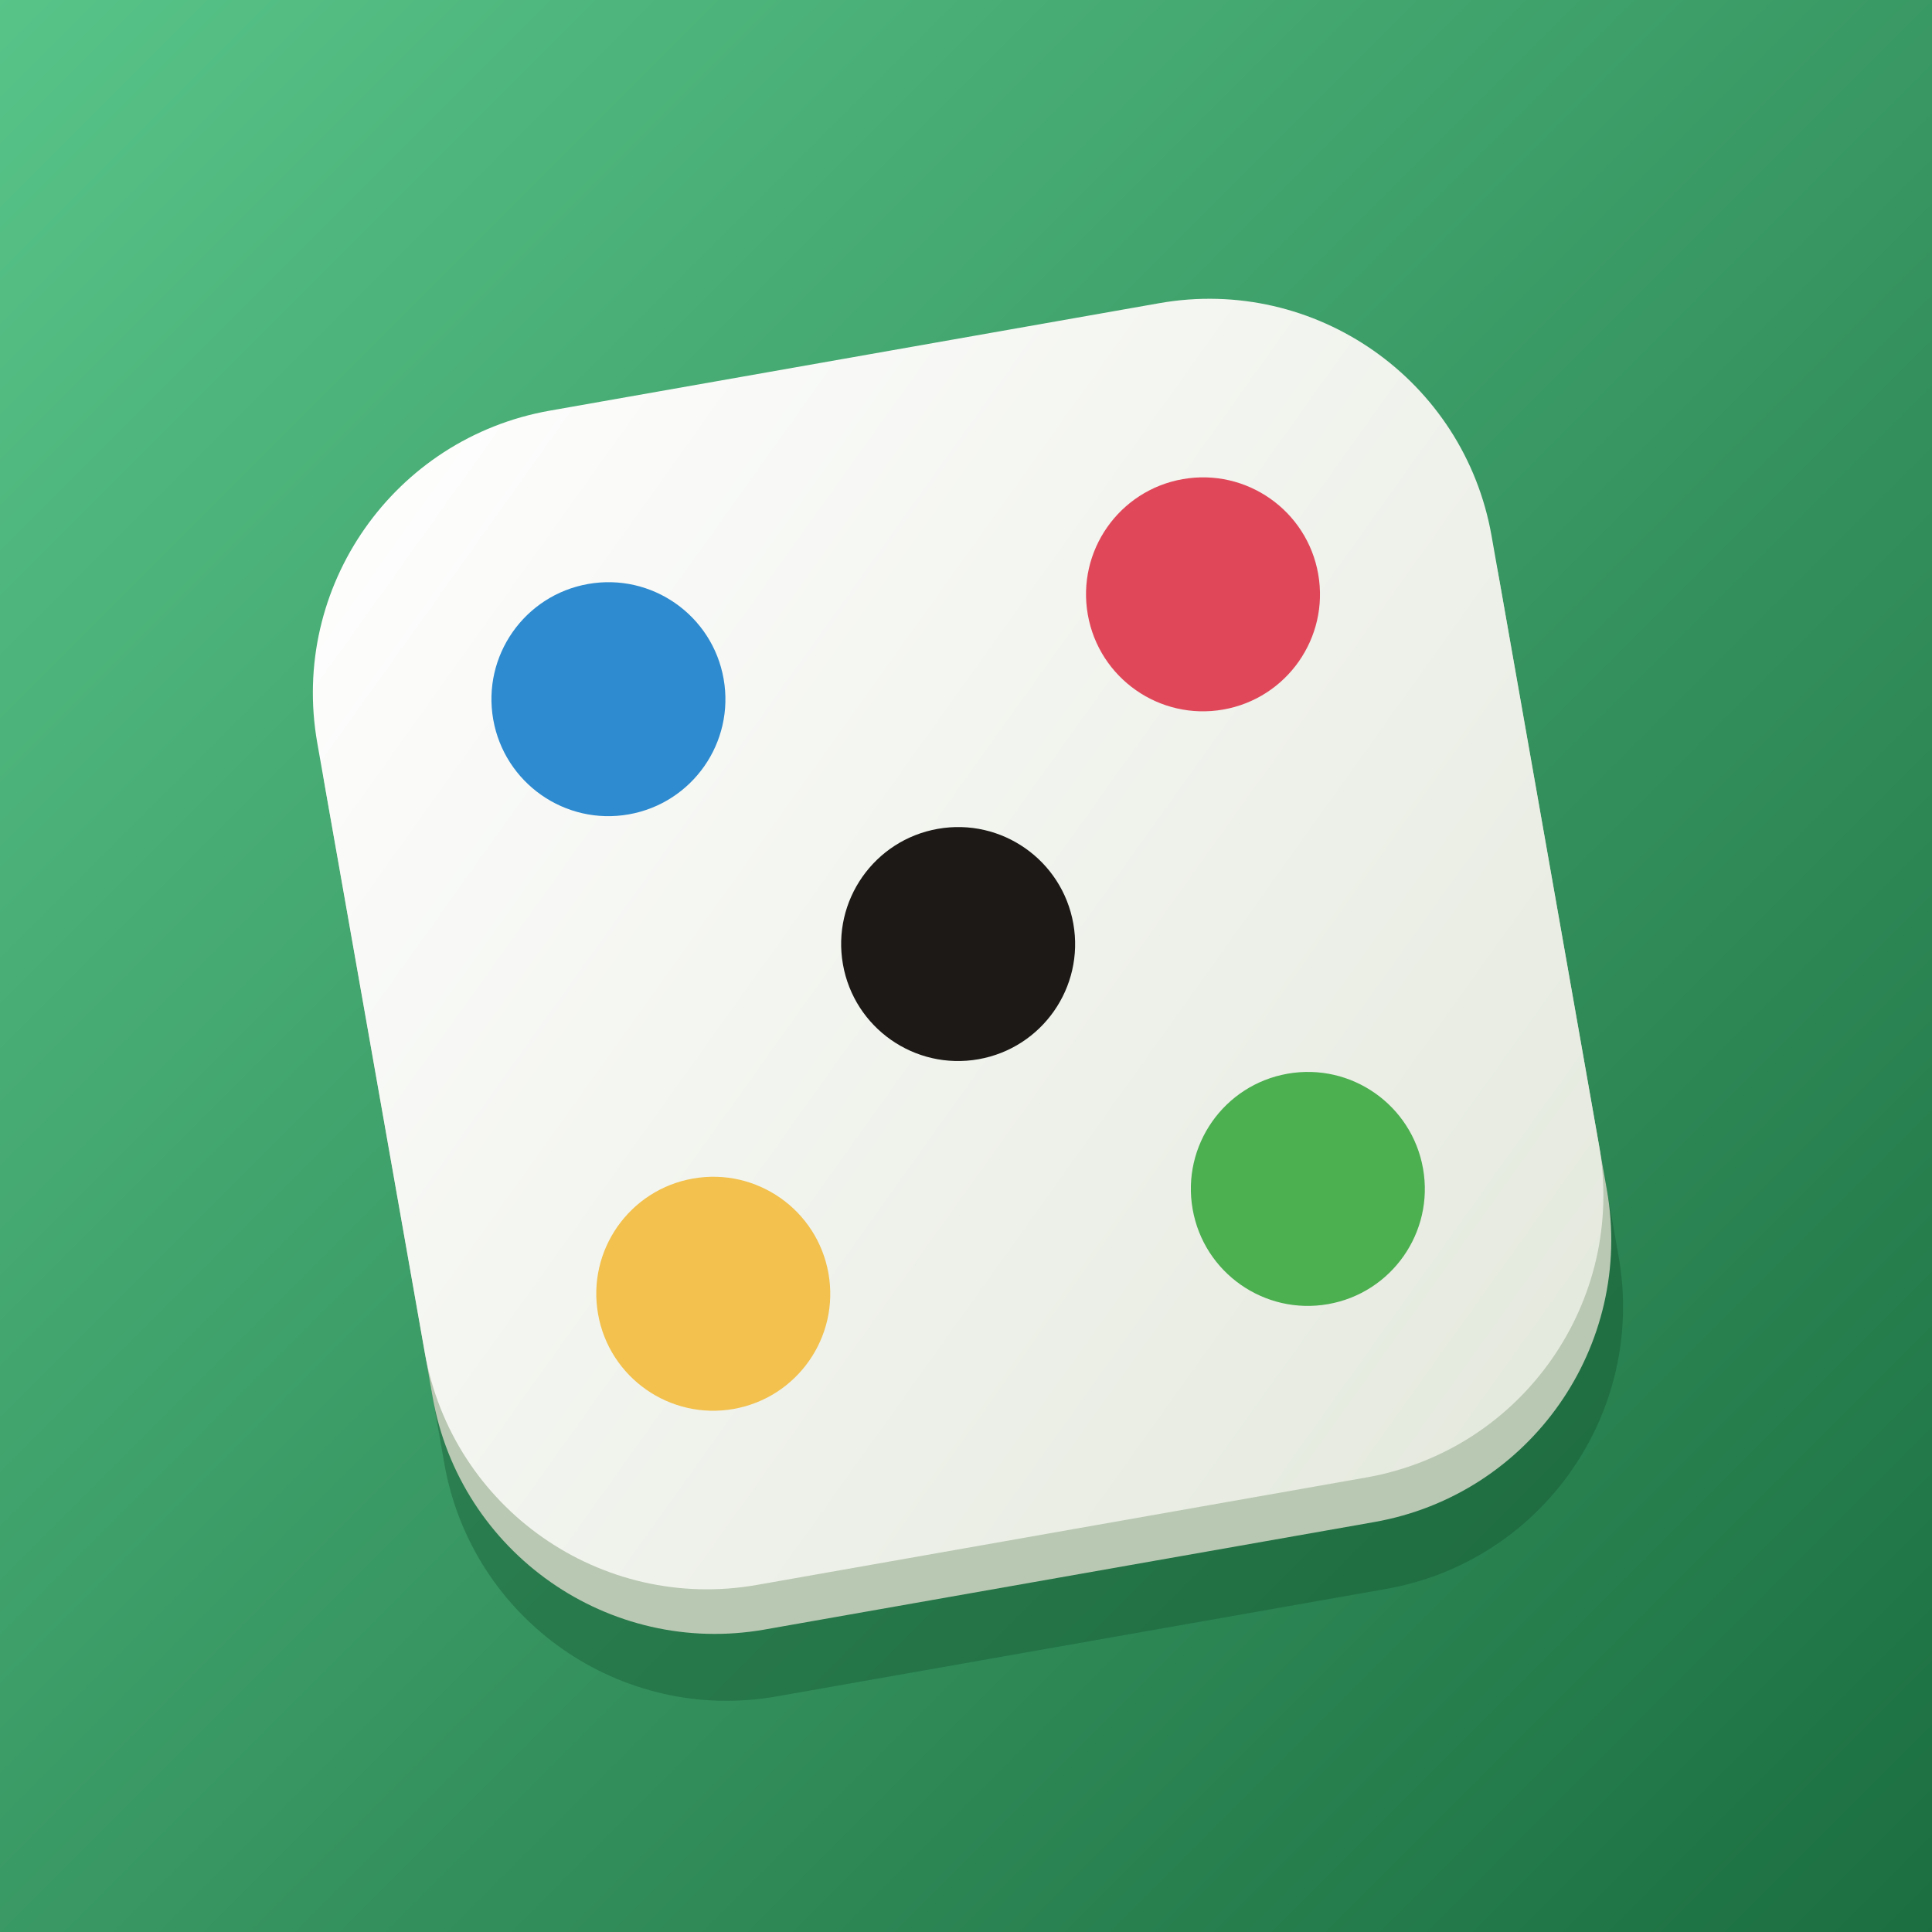
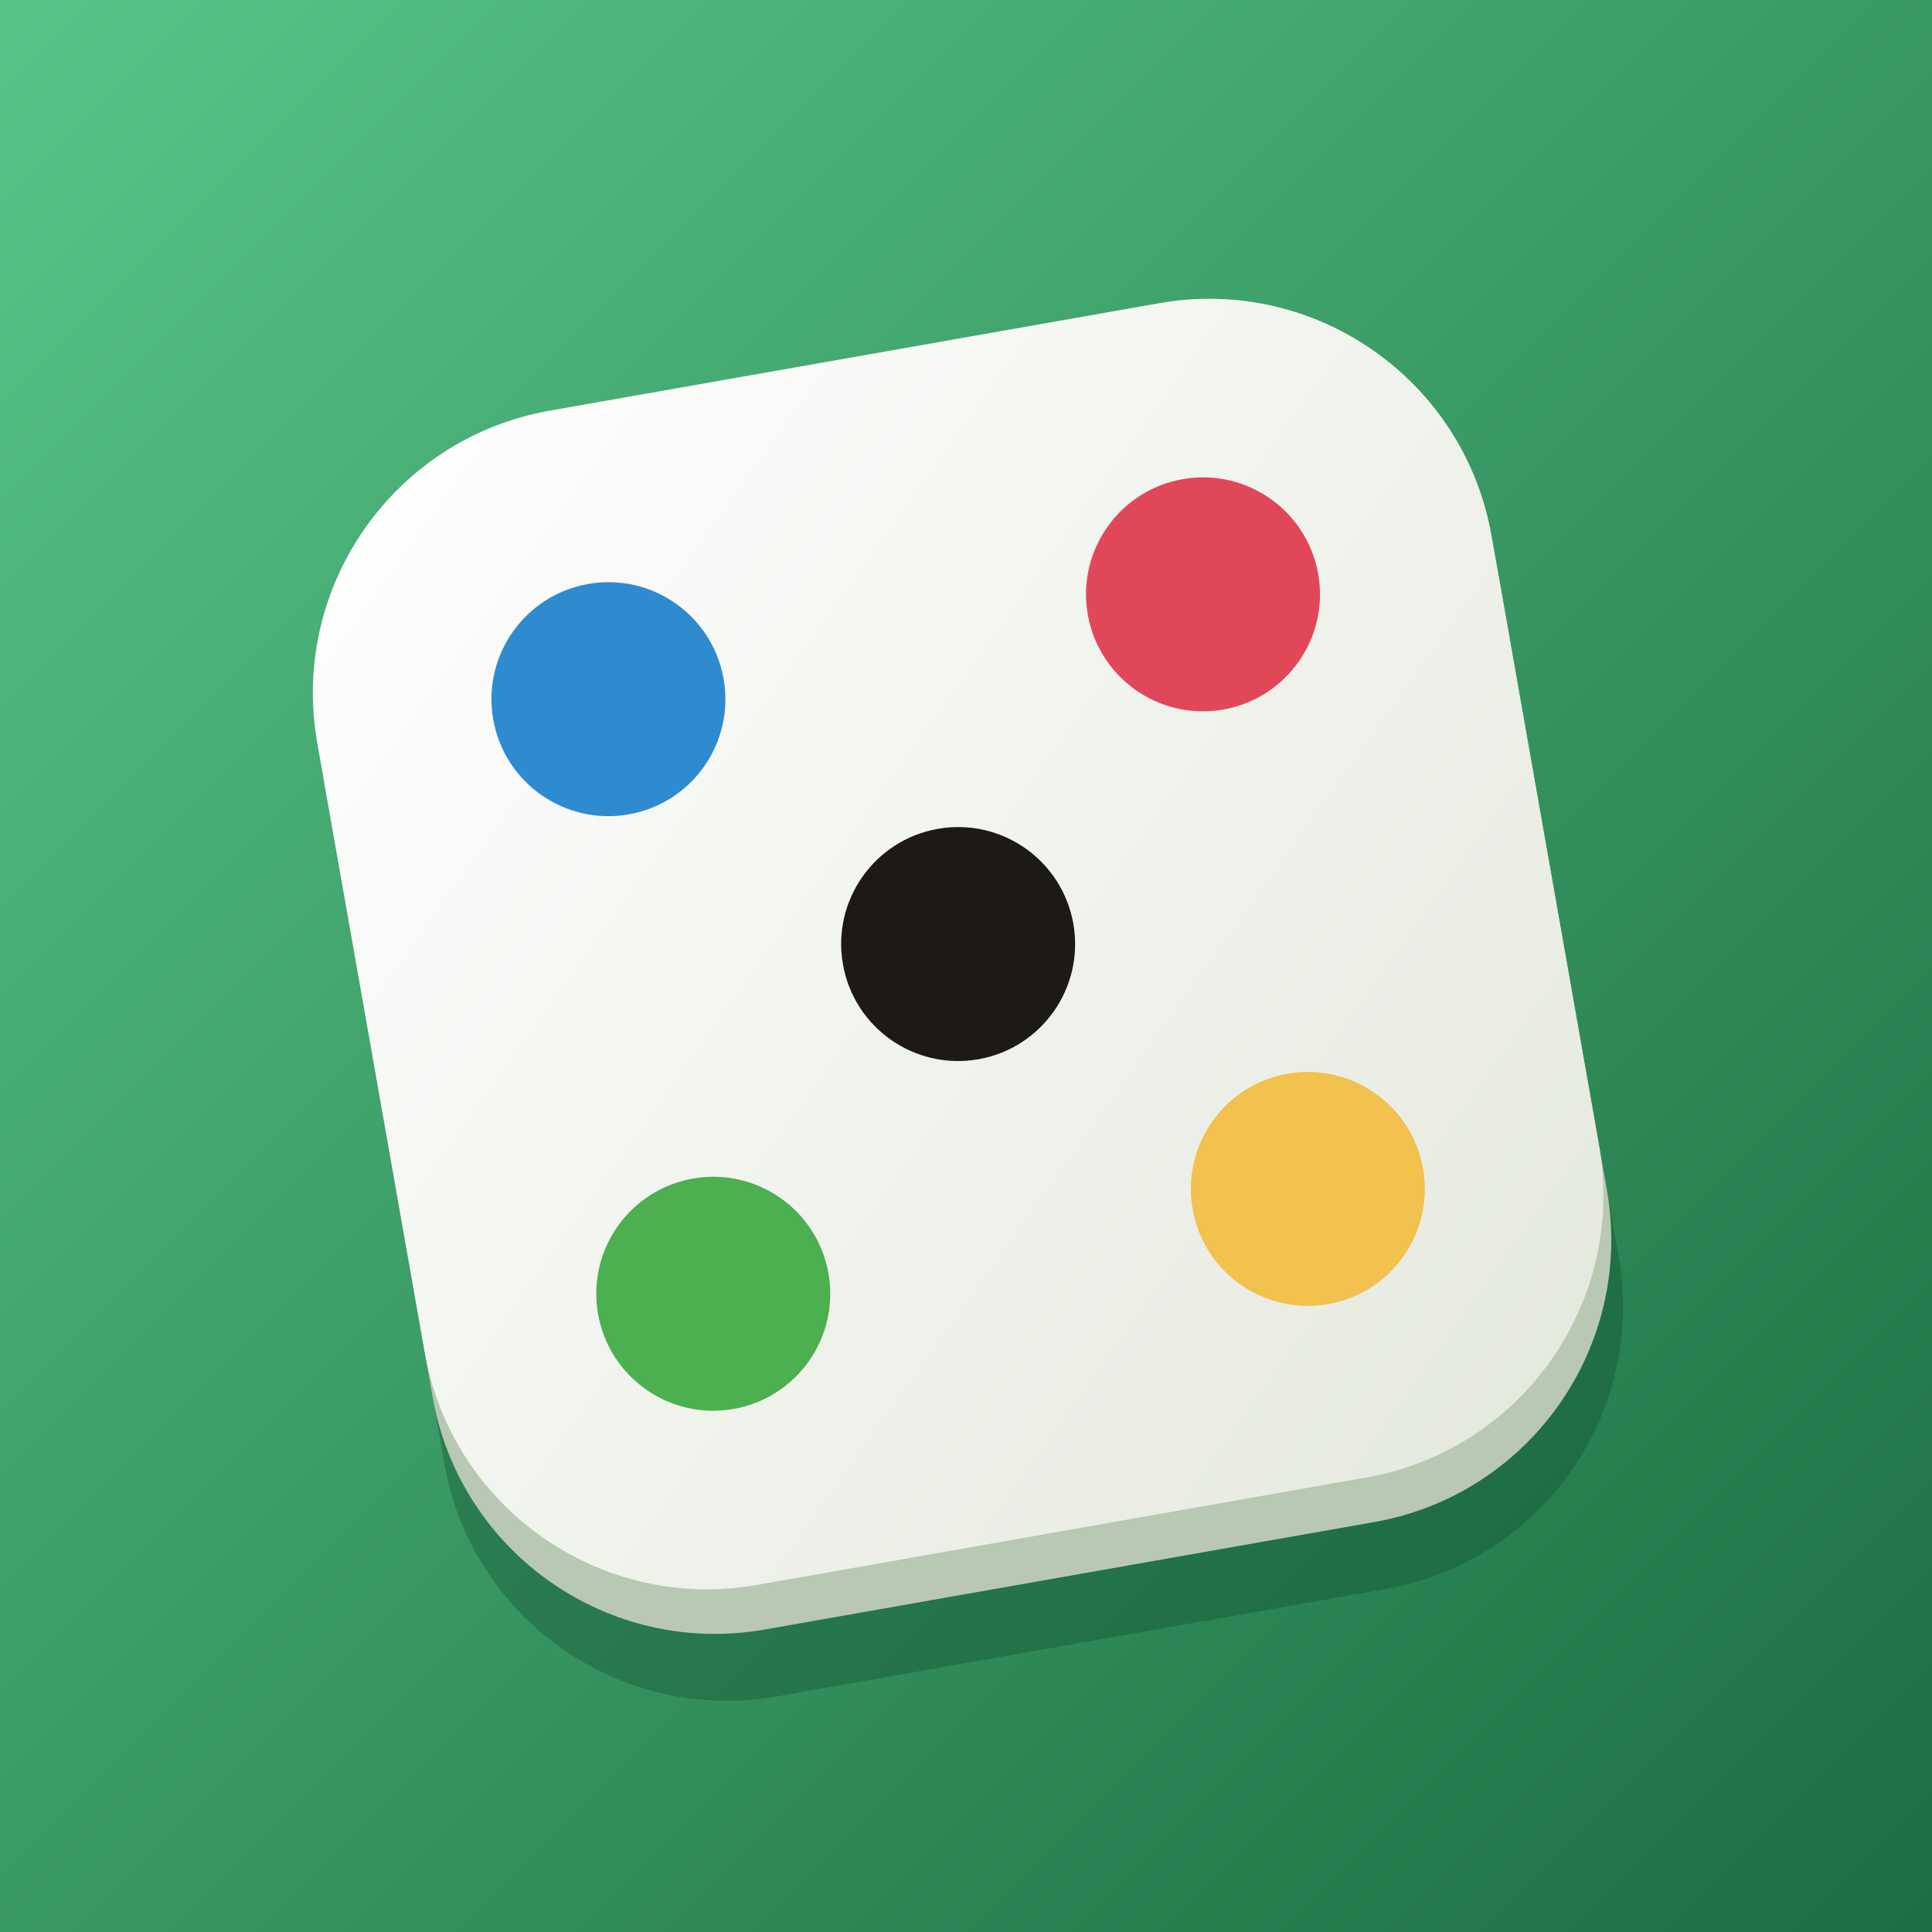
<svg xmlns="http://www.w3.org/2000/svg" viewBox="0 0 512 512">
  <defs>
    <linearGradient id="bg" x1="0" y1="0" x2="1" y2="1">
      <stop offset="0" stop-color="#58c488" />
      <stop offset="1" stop-color="#1b6e40" />
    </linearGradient>
    <linearGradient id="die" x1="0" y1="0" x2="1" y2="1">
      <stop offset="0" stop-color="#ffffff" />
      <stop offset="1" stop-color="#e3e8dc" />
    </linearGradient>
  </defs>
  <rect width="512" height="512" fill="url(#bg)" />
  <g transform="rotate(-10 256 262)">
    <rect x="98" y="122" width="316" height="316" rx="76" fill="#0e4a29" opacity=".35" />
    <rect x="98" y="104" width="316" height="316" rx="76" fill="#b9c8b2" />
    <rect x="98" y="92" width="316" height="316" rx="76" fill="url(#die)" />
    <circle cx="176" cy="170" r="31" fill="#2e8bd0" />
    <circle cx="336" cy="170" r="31" fill="#e0485a" />
    <circle cx="256" cy="250" r="31" fill="#1c1917" />
-     <circle cx="176" cy="330" r="31" fill="#f2c14e" />
-     <circle cx="336" cy="330" r="31" fill="#4caf50" />
+     <circle cx="176" cy="330" r="31" fill="#4caf50" />
+     <circle cx="336" cy="330" r="31" fill="#f2c14e" />
  </g>
</svg>
